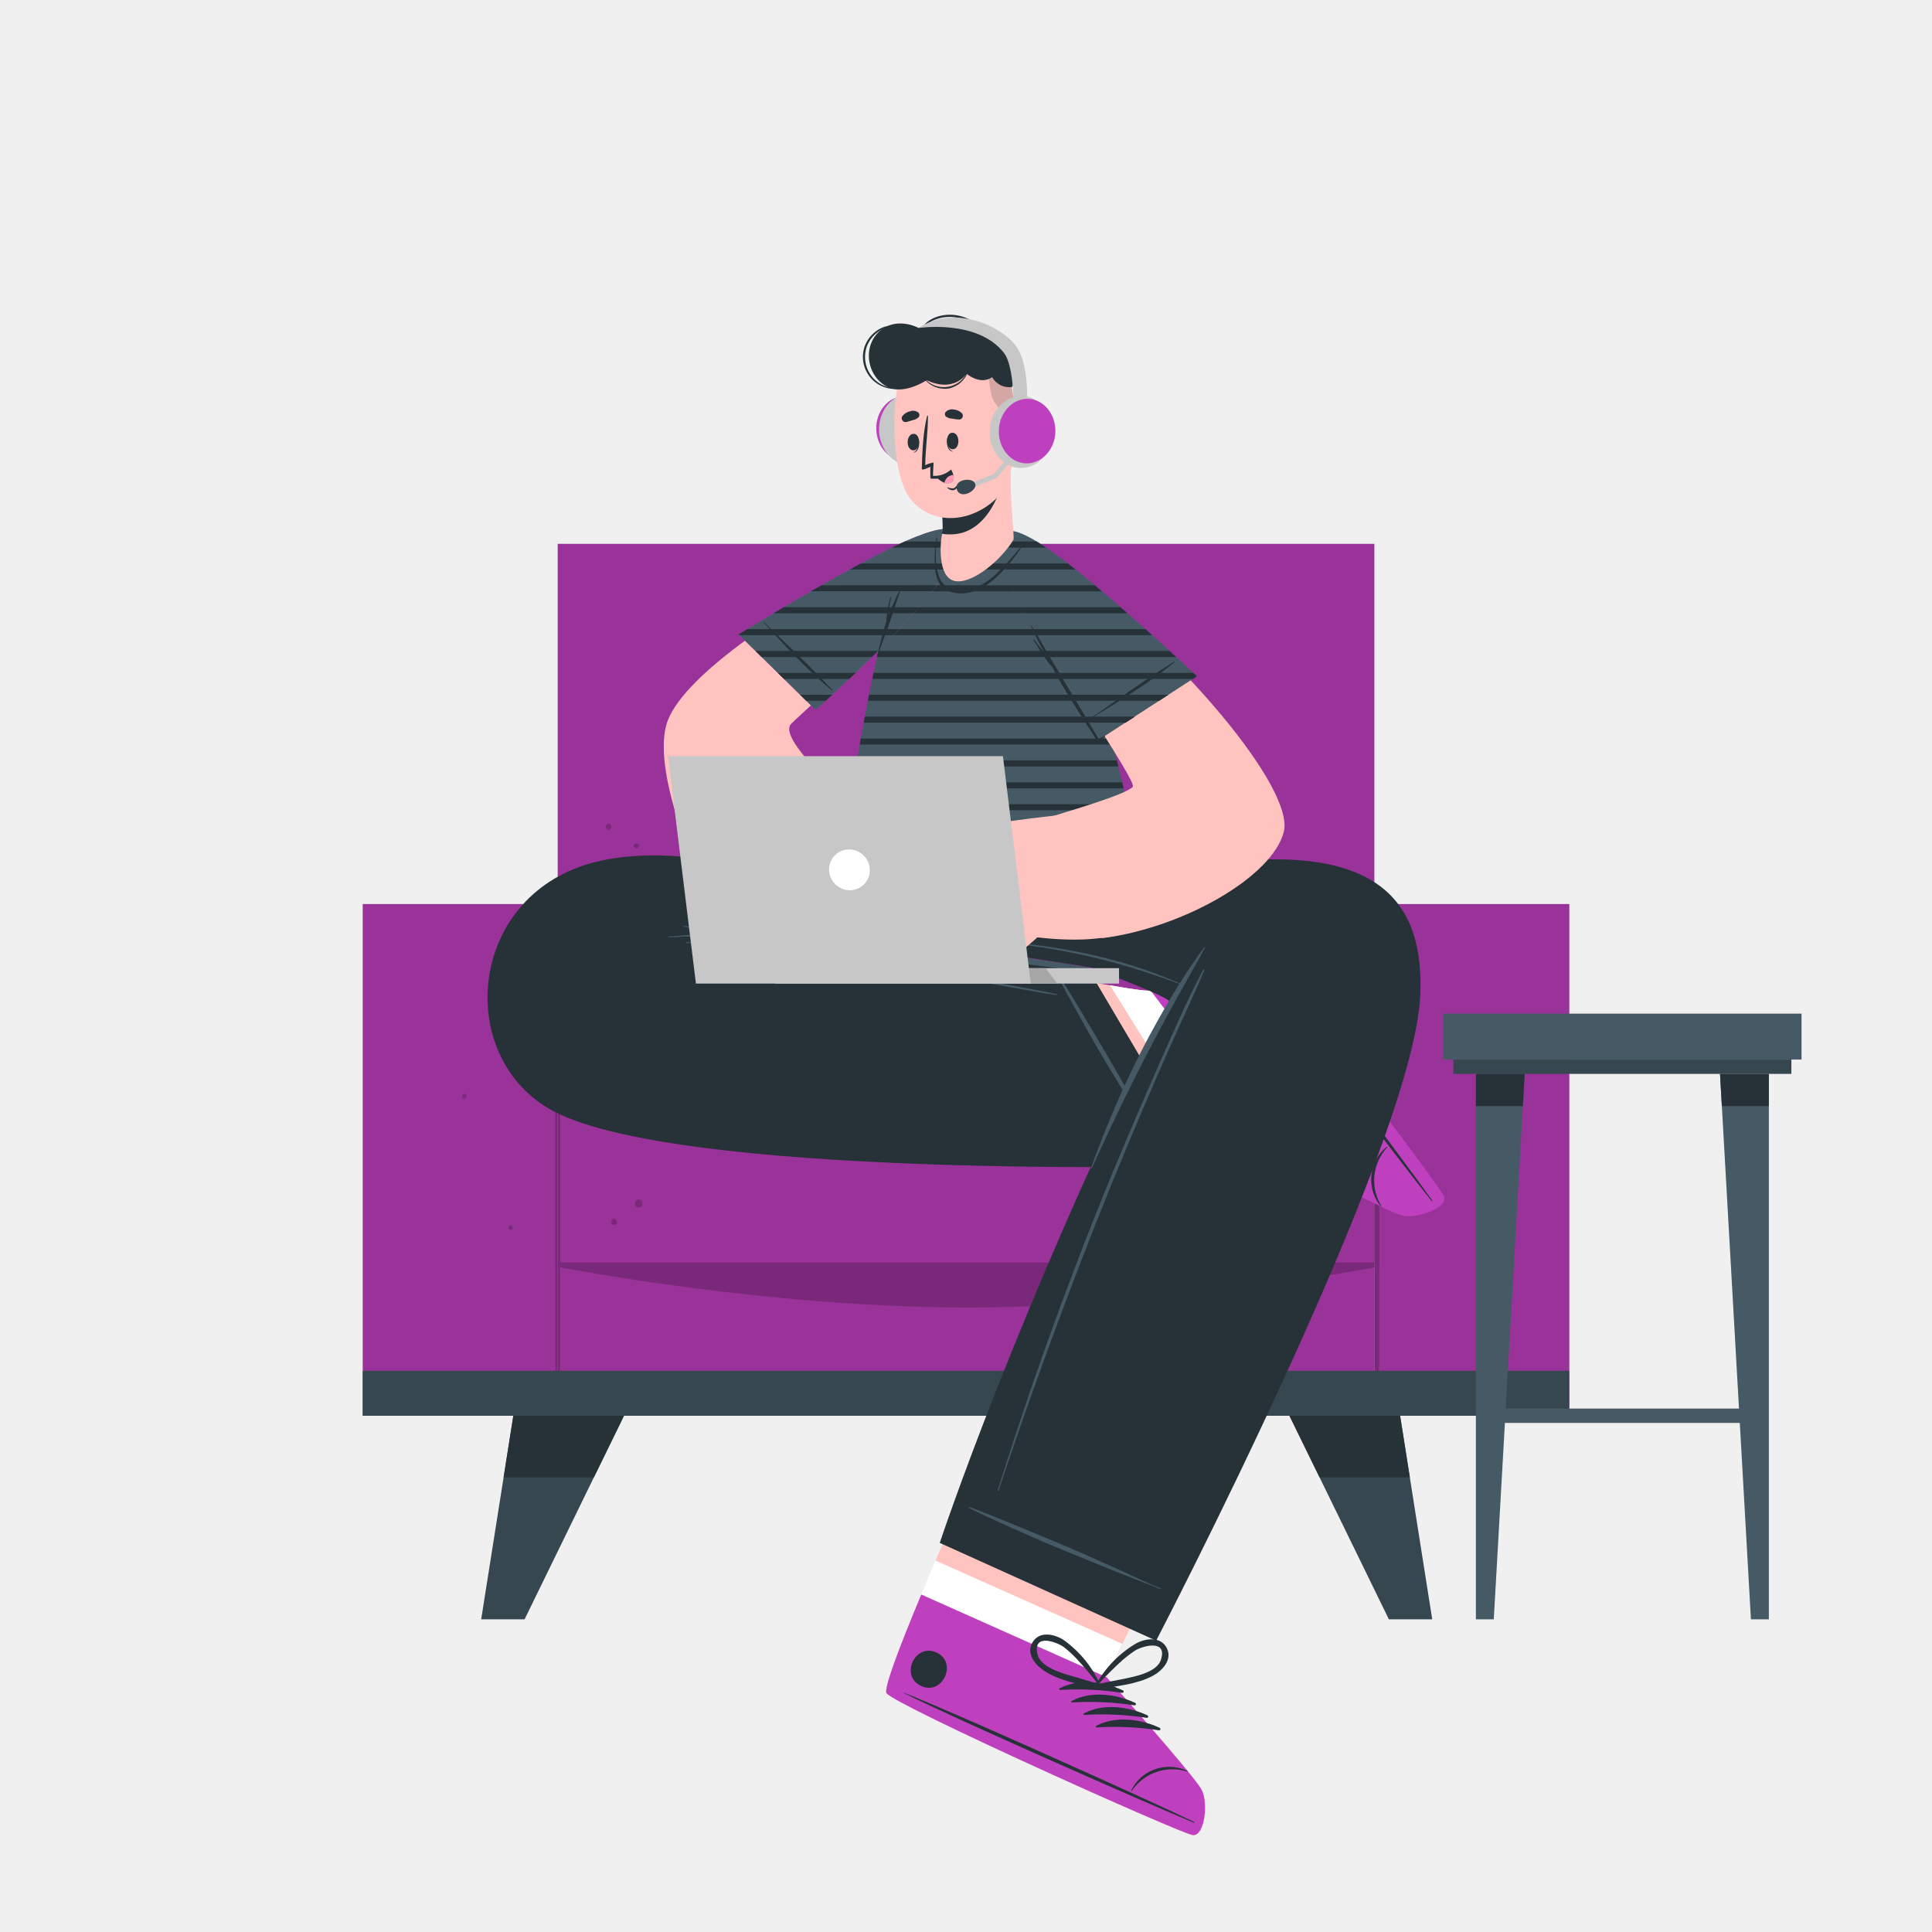
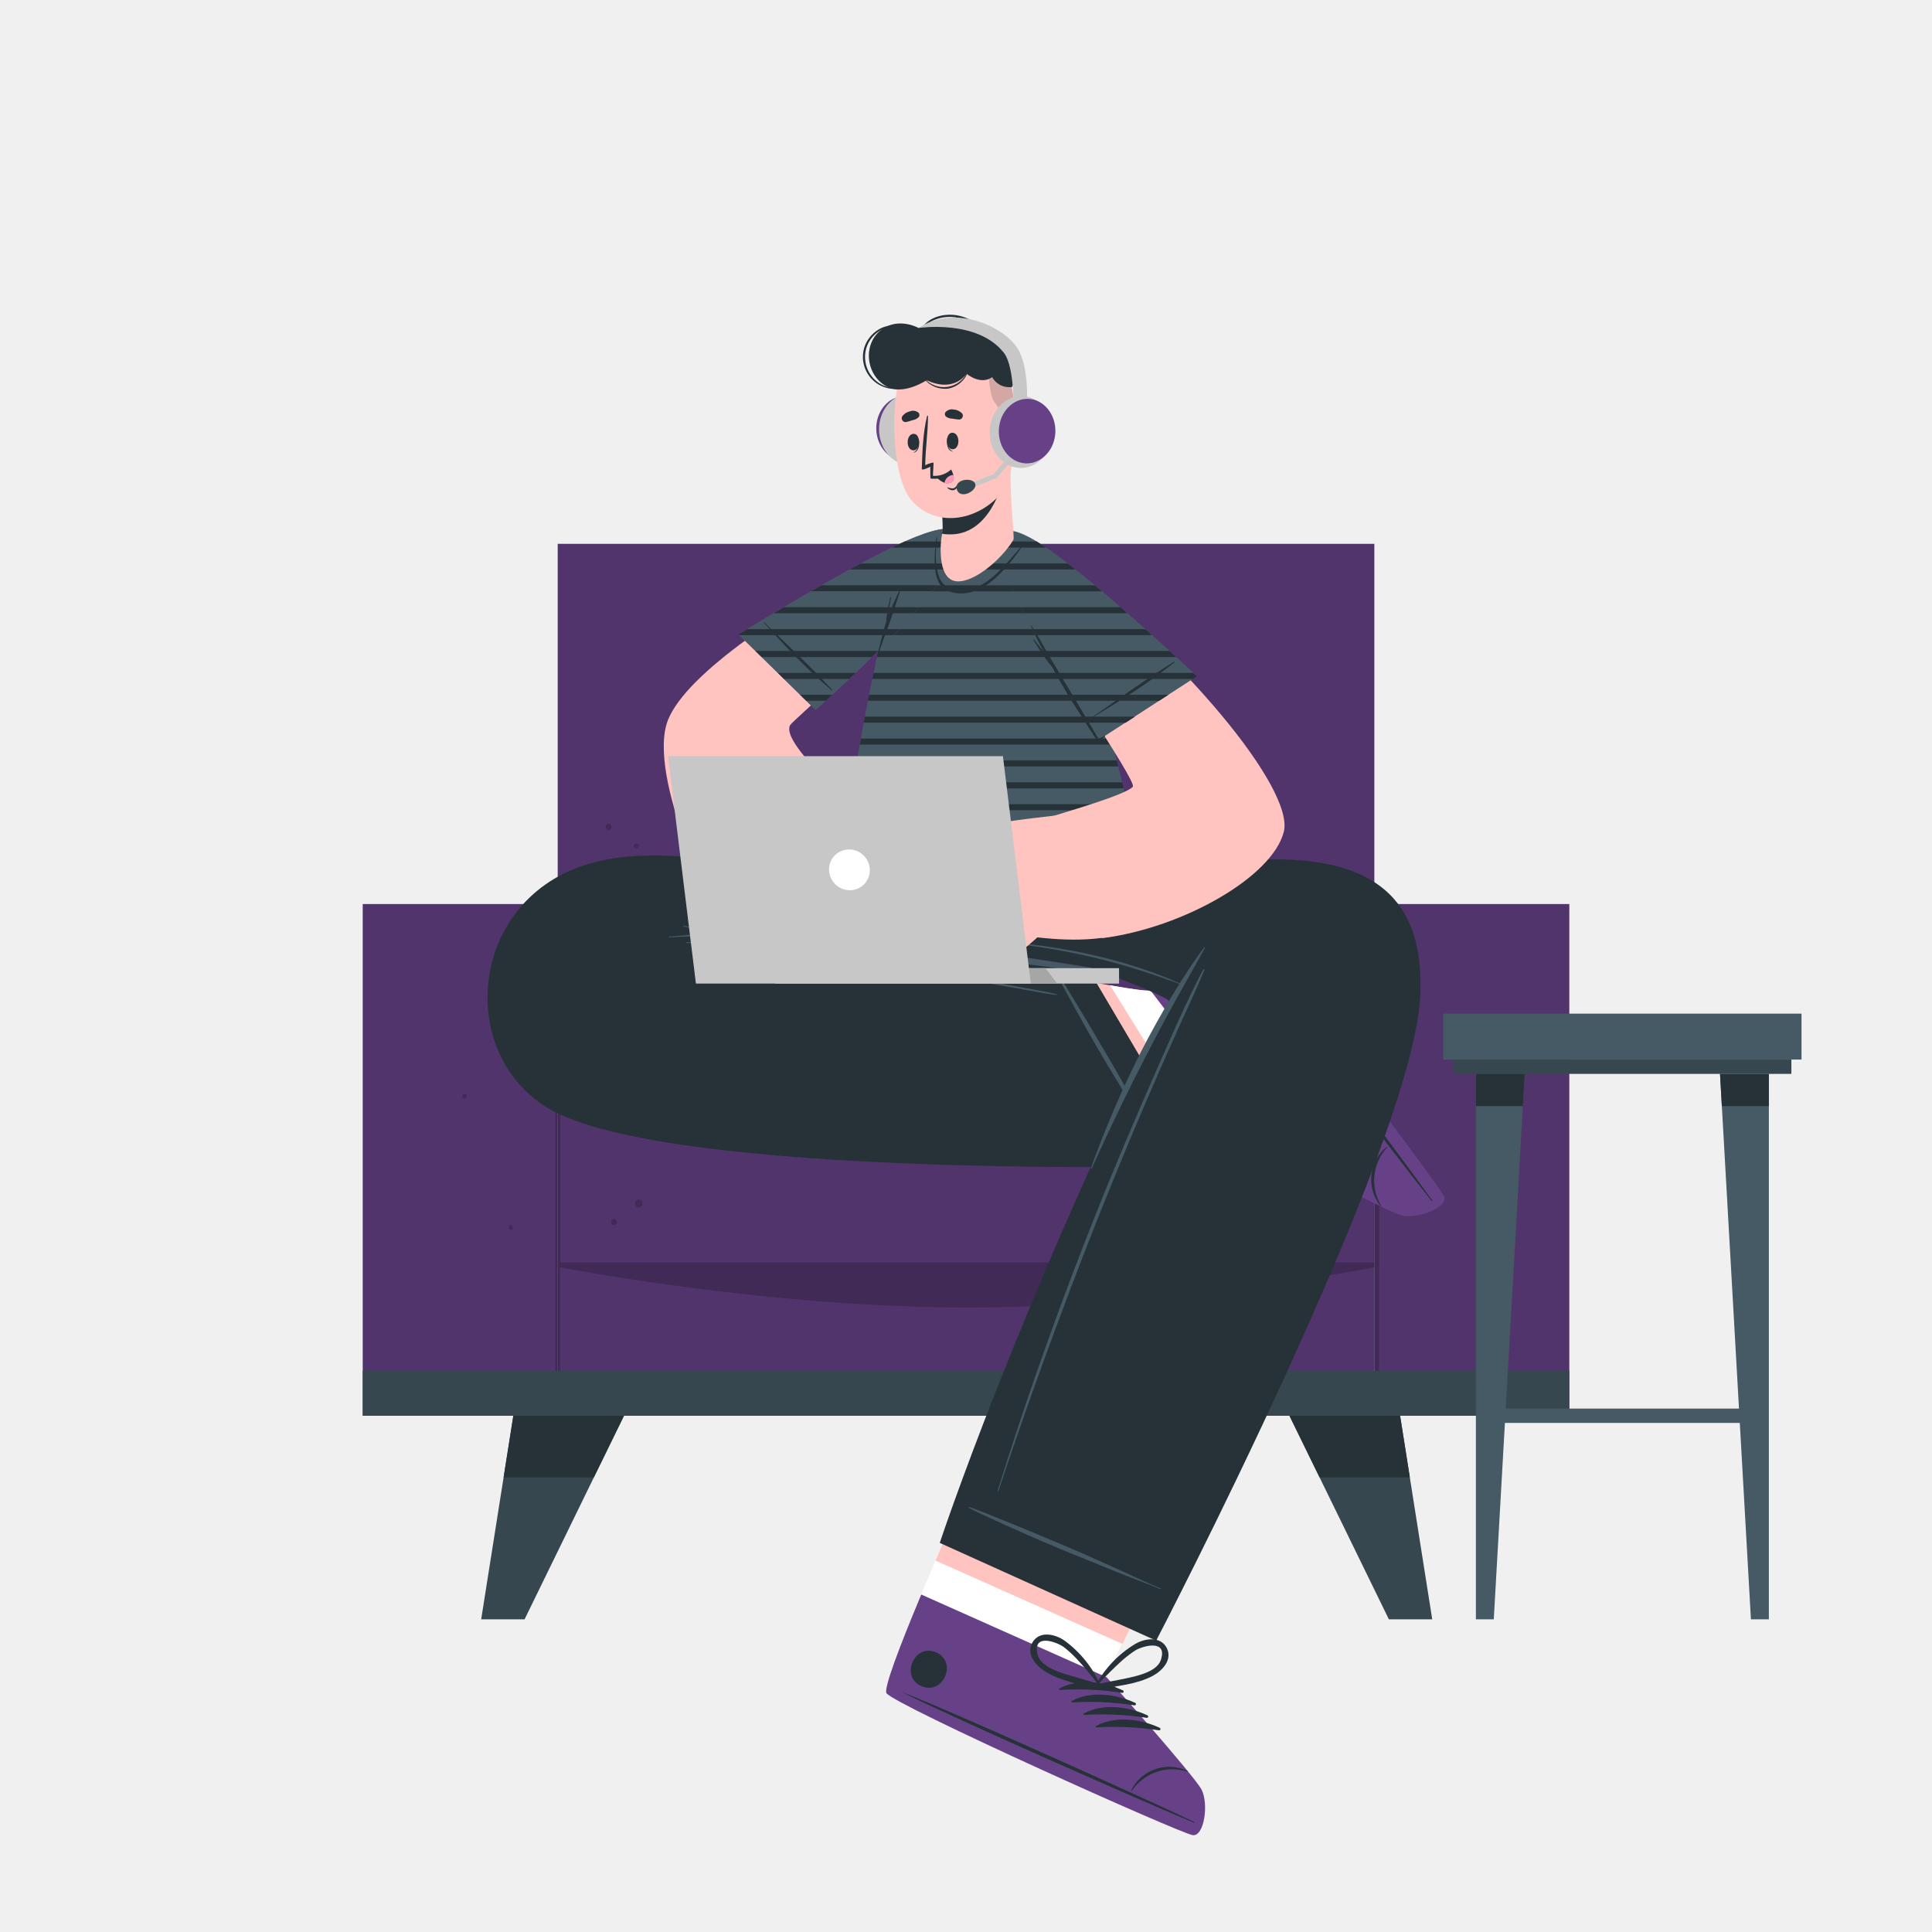
<svg xmlns="http://www.w3.org/2000/svg" viewBox="0 0 500 500">
  <g id="freepik--Sofa--inject-45">
-     <rect x="93.88" y="233.97" width="50.47" height="132.43" style="fill:#BF40BF" />
+     <rect x="93.88" y="233.97" width="50.47" height="132.43" style="fill:#674188" />
    <rect x="93.88" y="233.97" width="50.47" height="132.43" style="opacity:0.2" />
-     <rect x="355.66" y="233.97" width="50.47" height="132.43" style="fill:#BF40BF" />
+     <rect x="355.66" y="233.97" width="50.47" height="132.43" style="fill:#674188" />
    <rect x="355.66" y="233.97" width="50.47" height="132.43" style="opacity:0.2" />
-     <rect x="144.34" y="140.75" width="211.33" height="225.65" style="fill:#BF40BF" />
+     <rect x="144.34" y="140.75" width="211.33" height="225.65" style="fill:#674188" />
    <rect x="144.34" y="140.75" width="211.33" height="225.65" style="opacity:0.2" />
    <g style="opacity:0.2">
      <rect x="355.69" y="233.97" width="1.2" height="132.42" />
      <rect x="143.74" y="233.97" width="1.2" height="132.42" />
      <path d="M356.91,328H143.74V286.89H356.91ZM145,326.73H355.67V288.12H145Z" />
    </g>
    <g style="opacity:0.2">
      <path d="M157.5,213.16a.84.84,0,0,0,0,1.67A.84.84,0,0,0,157.5,213.16Z" />
      <path d="M158.93,315.41a.84.84,0,0,0,0,1.67A.84.84,0,0,0,158.93,315.41Z" />
      <path d="M216.05,299.44c0-.09-.09-.17-.13-.25a.38.38,0,0,0-.65,0,2,2,0,0,0-.13.25C214.66,300.43,216.52,300.43,216.05,299.44Z" />
      <path d="M132.62,317.51c0-.08-.08-.17-.13-.25a.38.38,0,0,0-.65,0c-.05.08-.09.17-.13.25C131.24,318.5,133.1,318.5,132.62,317.51Z" />
      <path d="M164.69,218.26a.64.64,0,0,0,0,1.28A.64.64,0,0,0,164.69,218.26Z" />
      <path d="M120.2,283.07a.64.64,0,0,0,0,1.27A.64.64,0,0,0,120.2,283.07Z" />
      <path d="M204,182.64a.89.89,0,0,0-1.25,0,1.25,1.25,0,0,0-.3,1.21,1,1,0,0,0,1.86,0A1.24,1.24,0,0,0,204,182.64Z" />
      <path d="M165.93,310.68a.89.89,0,0,0-1.25,0,1.23,1.23,0,0,0-.3,1.2,1,1,0,0,0,1.85,0A1.21,1.21,0,0,0,165.93,310.68Z" />
      <path d="M341.51,319.3a.84.84,0,0,0,0-1.68A.84.84,0,0,0,341.51,319.3Z" />
      <path d="M290.77,207.74a.84.84,0,0,0,0-1.67A.84.84,0,0,0,290.77,207.74Z" />
      <path d="M368.58,311.41c0,.08.08.17.13.25a.38.38,0,0,0,.65,0c.05-.08.09-.17.13-.25C370,310.42,368.11,310.42,368.58,311.41Z" />
      <path d="M265.27,261.06a.89.89,0,0,0,1.25,0,1.23,1.23,0,0,0,.3-1.21,1,1,0,0,0-1.85,0A1.26,1.26,0,0,0,265.27,261.06Z" />
    </g>
    <g style="opacity:0.2">
      <path d="M145,328s53.22,10.38,105.3,10.38S355.66,328,355.66,328Z" />
    </g>
    <rect x="93.88" y="354.75" width="312.24" height="11.64" style="fill:#37474f" />
    <polygon points="161.48 366.4 148.65 392.67 135.76 419.08 124.53 419.08 128.7 392.67 132.85 366.4 161.48 366.4" style="fill:#37474f" />
    <polygon points="132.85 366.4 161.49 366.4 153.7 382.33 130.34 382.33 132.85 366.4" style="fill:#263238" />
    <polygon points="370.66 419.08 359.44 419.08 346.55 392.67 333.71 366.4 362.35 366.4 366.49 392.67 370.66 419.08" style="fill:#37474f" />
    <polygon points="364.86 382.33 341.5 382.33 333.71 366.4 362.34 366.4 364.86 382.33" style="fill:#263238" />
  </g>
  <g id="freepik--Character--inject-45">
    <path d="M373.3,309.63c-.92-2.77-49.95-67.56-53.3-68.8-.38-.17-22.3,15.43-22.3,15.43-.9,1.21-42.56-7.6-42.56-7.6l-.42,50.26,75.89-1.61s10.25,6,19.63,10.93h0c5.77,3,10.88,5.6,12.34,6C366.4,315.2,374.23,312.38,373.3,309.63Z" style="fill: rgb(255, 196, 192);" />
    <path d="M362.61,314.23c-1.47-.38-6.57-2.94-12.33-6h0c-9.37-4.91-19.62-10.95-19.62-10.95l-16.89.37L287.28,255c5.81,1,10.14,1.64,10.43,1.26,0,0,21.9-15.6,22.29-15.43,3.35,1.24,52.38,66,53.3,68.79S366.4,315.21,362.61,314.23Z" style="fill:#fff" />
-     <path d="M373.74,309.71c-1-2.84-50.21-67.58-53.65-68.86-1.3-.5-12,6.13-22.39,15.41L329.51,298s29.34,15.55,33.26,16.55S374.71,312.55,373.74,309.71Z" style="fill:#BF40BF" />
+     <path d="M373.74,309.71c-1-2.84-50.21-67.58-53.65-68.86-1.3-.5-12,6.13-22.39,15.41L329.51,298s29.34,15.55,33.26,16.55S374.71,312.55,373.74,309.71Z" style="fill:#674188" />
    <path d="M370.45,310.75c-8.52-10.65-41.89-54.41-49.51-65.58-.06-.1,0-.14.07-.06,8.68,10.38,41.69,54.41,49.62,65.51C370.79,310.85,370.63,311,370.45,310.75Z" style="fill:#263238" />
    <path d="M357.27,312.12a11,11,0,0,1-2.29-8.51,10.64,10.64,0,0,1,3.95-6.84c.07,0,.16.07.1.13A12.66,12.66,0,0,0,357.41,312,.09.09,0,0,1,357.27,312.12Z" style="fill:#263238" />
    <path d="M333.18,300.54c-3.36-4.3-5.66-10.5-4.16-15.9.06-.21.35-.13.39.05a75,75,0,0,0,4.37,15.52A.35.35,0,0,1,333.18,300.54Z" style="fill:#263238" />
    <path d="M337,302.9c-3.36-4.3-5.66-10.5-4.16-15.9.06-.21.35-.13.38.05a76.22,76.22,0,0,0,4.37,15.52A.34.34,0,0,1,337,302.9Z" style="fill:#263238" />
    <path d="M340.9,305.26c-3.36-4.3-5.66-10.5-4.16-15.9.05-.21.35-.13.38.05a76.22,76.22,0,0,0,4.37,15.52A.34.34,0,0,1,340.9,305.26Z" style="fill:#263238" />
    <path d="M344.76,307.62c-3.37-4.3-5.66-10.5-4.16-15.91,0-.2.35-.12.38.06a75.58,75.58,0,0,0,4.37,15.52A.34.34,0,0,1,344.76,307.62Z" style="fill:#263238" />
    <path d="M312.74,255.77c-3.7-4.88,3.89-10.63,7.59-5.74S316.44,260.66,312.74,255.77Z" style="fill:#263238" />
    <path d="M331.27,308.86c1.24-4.64.42-9.66.21-14.38a.67.67,0,0,0-.94-.52.15.15,0,0,0-.23,0,28.68,28.68,0,0,0-8.11,12.4c-.86,2.8-.53,6.92,3,7.73C328.47,314.82,330.54,311.57,331.27,308.86Zm-3.45,2.94c-5.05,3.16-4.67-3.86-3.95-5.9a31.74,31.74,0,0,1,1.72-3.81,85.81,85.81,0,0,1,4.58-7.35c0,2.33.12,4.64.17,7C330.4,304.47,330.61,310.06,327.82,311.8Z" style="fill:#263238" />
    <path d="M315.8,280.6c-2.57,2.5-.72,6.2,1.45,8.16a28.63,28.63,0,0,0,13.34,6.44.14.14,0,0,0,.17-.15.67.67,0,0,0,.55-.93c-2.25-4.15-4.14-8.88-7.6-12.22C321.69,280,318.24,278.24,315.8,280.6Zm10.81,7.92c1.16,2,2.21,4.08,3.44,6.05a83.47,83.47,0,0,1-7.71-3.94,28.86,28.86,0,0,1-3.44-2.38c-1.67-1.37-5.62-7.19.34-7.09C322.53,281.22,325.23,286.12,326.61,288.52Z" style="fill:#263238" />
    <path d="M252.84,233.25H218.78S183.15,216.13,154.45,223c-32.9,7.91-37.11,49.23-12.52,63.84,31.16,18.52,169.82,14.93,169.82,14.93l-30-50.8s-46.11-9.71-87.92-8.3l59,8Z" style="fill:#263238" />
    <path d="M283.77,254.28a.82.82,0,0,1-.06-.26l-.06-.22c0-.16-.08-.32-.13-.49a9,9,0,0,0-.35-1c-.12-.33-.27-.65-.42-1a7.07,7.07,0,0,0-.56-.9s-.05,0-.08,0a.1.1,0,0,0-.05,0s-.05,0-.08,0a.15.15,0,0,0-.07,0c-5.07-1-39.53-5.88-44.65-6.46s-10.35-1.07-15.53-1.5a307.23,307.23,0,0,0-31.09-1.12c-1,0-1.94.05-2.91.09-.21-.07-.43-.11-.64-.16-.5-.12-1-.24-1.5-.34-.93-.18-1.88-.32-2.82-.46-2-.3-3.93-.51-5.88-.87a.09.09,0,0,0,0,.18c2,.43,3.9,1,5.86,1.43.57.12,1.13.25,1.7.36-3.8.2-7.6.49-11.39.84a.1.1,0,0,0,0,.19c5.16-.31,10.36-.35,15.54-.26s10.26.2,15.39.5c10.38.59,20.74,1.52,31.08,2.6,5.8.61,40.93,5.74,46.75,6h.07c.05.13.1.27.16.4.16.31.32.63.5.93a9.68,9.68,0,0,0,.52.88c.09.14.18.28.28.42l.15.21a1.07,1.07,0,0,1,.15.22C283.64,254.48,283.84,254.4,283.77,254.28Z" style="fill:#455a64" />
    <path d="M300.94,298.71c-1.86-3-3.44-6.13-5.14-9.19s-3.41-6.14-5.12-9.21c-3.41-6.12-15.65-26.7-16.86-28.14-.08-.09-.23,0-.2.12.58,1.59,8.22,15.22,10,18.25,3.52,6.08,7.21,12,10.86,18,1,1.71,2.11,3.4,3.17,5.11s2.18,3.37,3.14,5.12C300.83,298.92,301,298.82,300.94,298.71Z" style="fill:#455a64" />
    <path d="M273.47,257.29c-3.06-.74-6.19-1.21-9.28-1.8s-6.2-1.17-9.3-1.74q-9.3-1.73-18.64-3.31c-12.4-2.08-24.86-3.82-37.39-5-7.07-.68-14.15-1.12-21.24-1.64-.15,0-.14.22,0,.23,12.61.57,25.21,2.28,37.7,4.07s24.72,3.73,37,5.81q5.22.88,10.44,1.79c3.53.61,7.06,1.36,10.61,1.81C273.55,257.51,273.61,257.32,273.47,257.29Z" style="fill:#455a64" />
    <path d="M308.71,474.94c-3-.3-77.26-33.68-79.29-36.75-.78-1.15,3.45-12.26,9-25.53,1.18-2.86,2.43-5.81,3.71-8.8,8.27-19.43,17.51-39.85,17.51-39.85l49.75,22.19-18.88,39.23-4.14,8.62s22.72,25.5,24.59,29.1S311.7,475.24,308.71,474.94Z" style="fill: rgb(255, 196, 192);" />
    <path d="M308.71,474.94c-3-.3-77.26-33.68-79.29-36.75-.94-1.41,5.5-17.51,12.66-34.33l48.38,21.57-4.14,8.62s22.72,25.5,24.59,29.1S311.7,475.24,308.71,474.94Z" style="fill:#fff" />
-     <path d="M308.71,474.94c-3-.3-77.26-33.68-79.29-36.75-.78-1.15,3.45-12.26,9-25.53l47.95,21.39s22.72,25.5,24.59,29.1S311.7,475.24,308.71,474.94Z" style="fill:#BF40BF" />
+     <path d="M308.71,474.94c-3-.3-77.26-33.68-79.29-36.75-.78-1.15,3.45-12.26,9-25.53l47.95,21.39s22.72,25.5,24.59,29.1S311.7,475.24,308.71,474.94Z" style="fill:#674188" />
    <path d="M309,471.49c-12.31-5.9-62.54-28.55-75.16-33.44-.1,0-.13,0,0,.07,12.08,6.12,62.48,28.36,75.1,33.58C309.16,471.8,309.24,471.62,309,471.49Z" style="fill:#263238" />
    <path d="M307.33,458.33a11,11,0,0,0-8.82-.3,10.64,10.64,0,0,0-5.77,5.39c0,.08.11.14.15.07a12.69,12.69,0,0,1,14.37-5A.09.09,0,0,0,307.33,458.33Z" style="fill:#263238" />
    <path d="M290.59,437.46c-4.95-2.31-11.52-3.15-16.45-.46-.19.1,0,.37.15.36a75.57,75.57,0,0,1,16.11.75A.34.34,0,0,0,290.59,437.46Z" style="fill:#263238" />
    <path d="M293.77,440.69c-5-2.31-11.52-3.15-16.45-.46-.19.1,0,.37.14.36a75.66,75.66,0,0,1,16.12.75A.34.34,0,0,0,293.77,440.69Z" style="fill:#263238" />
    <path d="M296.94,443.92c-4.95-2.31-11.52-3.15-16.45-.47-.19.11,0,.38.14.37a75.66,75.66,0,0,1,16.12.75A.34.34,0,0,0,296.94,443.92Z" style="fill:#263238" />
    <path d="M300.11,447.15c-4.95-2.31-11.52-3.15-16.45-.47-.19.11,0,.38.15.37a75.6,75.6,0,0,1,16.11.75A.34.34,0,0,0,300.11,447.15Z" style="fill:#263238" />
    <path d="M242.31,427.65c-5.6-2.5-9.49,6.2-3.88,8.7S247.92,430.15,242.31,427.65Z" style="fill:#263238" />
    <path d="M302,426.58c-1.59-3.22-5.68-2.61-8.21-1.13a28.63,28.63,0,0,0-10.26,10.7.15.15,0,0,0,.09.22c-.05.4.23.89.72.8,4.65-.86,9.73-1.2,14-3.46C300.76,432.39,303.45,429.63,302,426.58Zm-10.88,7.85c-2.28.47-4.56.84-6.82,1.4a84.27,84.27,0,0,1,6.13-6.12,30.57,30.57,0,0,1,3.33-2.55c1.82-1.16,8.58-3.12,6.64,2.52C299.29,432.8,293.8,433.86,291.08,434.43Z" style="fill:#263238" />
    <path d="M270.28,432.44c4,2.61,9.07,3.39,13.63,4.64.47.13.8-.33.78-.74a.14.14,0,0,0,.11-.2,28.69,28.69,0,0,0-9.3-11.55c-2.4-1.68-6.43-2.65-8.28.43C265.47,427.93,267.92,430.91,270.28,432.44Zm-1.74-4.19c-1.45-5.79,5.12-3.25,6.84-1.94a30.57,30.57,0,0,1,3.1,2.82,83.82,83.82,0,0,1,5.58,6.62c-2.2-.75-4.45-1.31-6.68-2C274.73,433,269.34,431.44,268.54,428.25Z" style="fill:#263238" />
    <path d="M243.21,399.3l56,25.3s66.61-127.84,68.35-167c1.48-33.3-21.7-46.15-96.65-24.61l-18.36.23v12.67c8.06,1.06,29.56,4.44,29.56,4.44,15.64,5.9,20.68,8.34,20.43,8.85C263.48,338,243.21,399.3,243.21,399.3Z" style="fill:#263238" />
    <path d="M311.66,245.16c-2.26,3-4.35,6.14-6.35,9.34-12-5.35-25.11-8.44-38.13-10.05q-5.52-.67-11.09-1c-.15,0-.14.23,0,.24a167.55,167.55,0,0,1,38.79,7.38c3.49,1.08,6.9,2.32,10.34,3.55-2.4,3.84-4.67,7.78-6.84,11.74a233.3,233.3,0,0,0-10.94,22.84c-1.8,4.32-3.55,8.67-5.1,13.09,0,.13.17.21.22.09q10.26-22.87,22.39-44.76c2.28-4.12,4.66-8.18,6.89-12.33C311.92,245.18,311.74,245,311.66,245.16Z" style="fill:#455a64" />
    <path d="M300.39,411.07c-3.27-1.27-6.43-2.86-9.62-4.3l-9.61-4.31c-6.4-2.86-28.52-12-30.35-12.46-.12,0-.18.15-.09.21,1.42.93,15.69,7.28,18.92,8.66,6.46,2.77,13,5.33,19.49,8,1.86.75,3.73,1.46,5.6,2.19s3.76,1.4,5.59,2.23C300.43,411.3,300.5,411.11,300.39,411.07Z" style="fill:#455a64" />
    <path d="M311.38,250.93c-4.41,8.39-8.17,17.17-12,25.84s-7.53,17.31-11.14,26q-10.77,26.06-20.06,52.7c-3.52,10-6.81,20.16-10,30.3-.05.15.18.2.23.06,5.93-17.94,12.35-35.72,19.05-53.38s13.8-35.08,21.32-52.37q3.17-7.28,6.43-14.51c2.18-4.83,4.45-9.63,6.49-14.51C311.76,250.9,311.49,250.73,311.38,250.93Z" style="fill:#455a64" />
    <path d="M217.08,232.19c1.23,1.3,79,3.08,79.4,2.59,1.06-1.34-9-50.7-17.11-69.57C269,141,263.09,138.85,259.6,137.41c-4.46-1.84-12.58-1.41-14.54-.59-2.23.91-11.88,11.74-14.78,20.49C224.47,174.9,216,231.05,217.08,232.19Z" style="fill:#455a64" />
    <path d="M265.94,141.72H239.89c.48-.56,1-1.09,1.4-1.57h23C264.8,140.59,265.35,141.11,265.94,141.72Zm3.28,4.1H236.64l-1.11,1.56h34.74Q269.73,146.56,269.22,145.82Zm3.51,5.66H233c-.3.52-.58,1-.85,1.56h41.47Zm2.95,5.67H230.34l-.06.16c-.15.44-.29.91-.44,1.4h46.59C276.18,158.17,275.93,157.66,275.68,157.15Zm2.64,5.66H228.69c-.13.5-.27,1-.4,1.56H279Zm2.36,5.66H227.3c-.11.52-.23,1-.35,1.57h54.31C281.07,169.5,280.87,169,280.68,168.47Zm2,5.67h-56.6q-.18.78-.33,1.56h57.44Zm1.77,5.66H224.91c-.1.52-.21,1-.31,1.56h60.31C284.75,180.83,284.6,180.31,284.44,179.8Zm1.63,5.67H223.82c-.1.52-.19,1-.29,1.56h63C286.36,186.51,286.22,186,286.07,185.47Zm1.53,5.66H222.79c-.1.52-.19,1-.28,1.56H288C287.87,192.17,287.74,191.65,287.6,191.13Zm1.45,5.66H221.8l-.27,1.57h67.9C289.3,197.84,289.17,197.31,289.05,196.79Zm1.37,5.67H220.85c-.08.52-.17,1-.25,1.56h70.18Zm1.3,5.66H220l-.24,1.56h72.36C292,209.16,291.84,208.64,291.72,208.12Zm1.25,5.66H219.09c-.08.53-.15,1.06-.23,1.57H293.3Zm1.18,5.67H218.29q-.12.81-.21,1.56h76.37C294.36,220.5,294.25,220,294.15,219.45Zm1.09,5.66H217.55c-.06.55-.12,1.08-.17,1.57h78.14C295.43,226.18,295.34,225.65,295.24,225.11Zm1,5.67H217a3.45,3.45,0,0,0,.07,1.41,1.17,1.17,0,0,0,.47.15H296.4C296.35,231.88,296.28,231.36,296.2,230.78Z" style="fill:#263238" />
    <path d="M272.49,144c33.54,25.2,62.54,60.18,59.76,71.26-2.95,11.71-26.13,24.81-46.61,27.48-4.19.55-17.16-30.2-12.87-31.61,3.35-1.1,18.57-5.43,20.39-7.51,1.26-1.45-22.35-34.67-30-52C255.08,133.41,263.51,137.21,272.49,144Z" style="fill: rgb(255, 196, 192);" />
    <path d="M281.42,210.16s-12.8,1.28-21.13,2.52c-4.65.69-12.51,2.58-15.69,4.65-4.76,3.09-22.7,19.07-18.92,23.5,3.42,4,8.59-2.34,8.59-2.34s-6.3,6.41-1.68,9.35,10.58-6,10.58-6-7.16,6.34-1.93,9c4.54,2.31,12.48-7.23,12.48-7.23s-8.25,5.84-3.83,8.66c4.88,3.12,18.58-9.68,18.58-9.68,10.95,1.22,17.7.47,25.42-1.69C295.3,240.54,281.42,210.16,281.42,210.16Z" style="fill: rgb(255, 196, 192);" />
    <path d="M241.25,244c.49-.68,1-1.35,1.5-2a42.22,42.22,0,0,1,3.06-3.84c1.09-1.17,2.23-2.29,3.4-3.38s2.61-2.17,3.81-3.35a.1.1,0,1,1,.13.14,43.79,43.79,0,0,0-3.42,3.65c-1.09,1.22-2.16,2.45-3.24,3.68s-2.17,2.33-3.26,3.5c-.54.59-1,1.2-1.57,1.8a13.6,13.6,0,0,1-1.5,1.71.08.08,0,0,1-.11-.09A10.18,10.18,0,0,1,241.25,244Z" style="fill:#263238" />
    <path d="M233,239.85a66.6,66.6,0,0,1,5.53-7.25,45.84,45.84,0,0,1,6.75-6.16c.09-.06.2.06.13.14-2,2.28-4.11,4.52-6.18,6.77-1,1.1-5.45,6.23-6,6.71C233.1,240.18,232.92,240,233,239.85Z" style="fill:#263238" />
    <path d="M248.91,248.13a64.56,64.56,0,0,1,5.32-6.73A59.67,59.67,0,0,1,261.1,236c.09,0,.21.06.13.14-2.15,2-4.32,3.92-6.36,6-1,1-4.74,5.3-5.78,6.19C249,248.37,248.85,248.24,248.91,248.13Z" style="fill:#263238" />
    <path d="M309.78,175l-25.54,16.56s-18.95-29.34-23.86-43.24.81-13.93,14.22-3.86S309.78,175,309.78,175Z" style="fill:#455a64" />
    <path d="M270.72,141.72h-12a7.7,7.7,0,0,1,0-1.57h9.61C269,140.61,269.86,141.14,270.72,141.72Zm5.62,4.1H259.56c.14.5.3,1,.49,1.56h18.28Zm7,5.66H261.61c.21.5.44,1,.68,1.56h22.9C284.57,152.51,284,152,283.33,151.48Zm6.65,5.67H264.24l.78,1.56h26.75Zm6.43,5.66H267.15c.28.51.56,1,.85,1.56h30.14Zm6.27,5.66H270.27l.89,1.57h33.23Zm6.15,5.67H273.54c.31.53.61,1.05.92,1.56h34.29l1-.67Zm-31.92,5.66.94,1.56H300l2.4-1.56Zm3.47,5.67,1,1.56h9.92l2.41-1.56Zm3.57,5.66.29.46.71-.46Z" style="fill:#263238" />
    <path d="M304,171.37c-9.74,7.75-19.36,13-21.27,14.35-.09.06-.17-.09-.08-.15,1.94-1.18,12.35-8.84,21.25-14.36C304,171.14,304.07,171.3,304,171.37Z" style="fill:#263238" />
    <path d="M285.88,190.46a12.81,12.81,0,0,0-1.55.8c-2.84-4.9-5.9-9.86-8.79-14.74l-4.24-7.16c-1.46-2.49-2.8-5.09-4.4-7.49a.06.06,0,0,0-.11.06,76.2,76.2,0,0,0,3.48,6.94c-.26-.34-.51-.7-.79-1-.63-.75-1.25-1.5-1.81-2.3-.09-.12-.3,0-.21.12.54.76,1,1.55,1.51,2.35s1,1.56,1.55,2.33,1.09,1.44,1.66,2.13a2.56,2.56,0,0,0,.2.26c.78,1.43,1.54,2.86,2.35,4.27,2.84,4.93,9.29,14.86,9.38,14.83a13.18,13.18,0,0,0,1.85-1.23C286,190.54,286,190.44,285.88,190.46Z" style="fill:#263238" />
    <path d="M230.47,143c-27.22,14.14-52.78,31.34-57.58,43.29-3,7.52.71,21.15,3.74,29.34,1.48,4,39.13-11.54,36-14.85-7.74-8.18-9-11.46-8.15-13.12.53-1.06,30.32-26.92,38.68-38.58C254.82,132.84,242.38,136.81,230.47,143Z" style="fill: rgb(255, 196, 192);" />
    <path d="M226.86,237.71c-3.56,2-7.74-7.19-7.74-7.19a7.5,7.5,0,0,1-2.1,4.67c-2.26,2.12-6.57-.5-6.57-.5a9.31,9.31,0,0,1-3,4.57c-2.37,1.81-7.1-.2-7.1-.2a8.11,8.11,0,0,1-5.17,2.35c-5.22.16-9.65-6.47-12.52-10.65s-7.06-18.75-8.14-21.44l26.71-18.61s18.18,15.12,20.85,20.52C224.32,215.78,232.29,234.66,226.86,237.71Z" style="fill: rgb(255, 196, 192);" />
    <path d="M219.18,230.39C218,225,215.43,219.88,213,215c-.06-.11-.23,0-.17.08,2.53,4.85,3.82,10.49,6.16,15.42A.13.13,0,0,0,219.18,230.39Z" style="fill:#263238" />
    <path d="M210.74,234.36a14.64,14.64,0,0,0-1.65-3.4c-.67-1.16-1.35-2.31-2.05-3.46-1.41-2.28-2.87-4.53-4.4-6.74-.07-.1-.23,0-.17.09,1.4,2.28,2.77,4.58,4.07,6.91.65,1.17,1.29,2.35,1.93,3.52a17.14,17.14,0,0,0,1.94,3.25A.19.19,0,0,0,210.74,234.36Z" style="fill:#263238" />
    <path d="M200.29,239a10.17,10.17,0,0,0-1.64-3c-.67-1-1.32-2.06-2-3.09-1.31-2.07-2.61-4.14-3.84-6.25a.1.1,0,0,0-.17.09c1.24,2.15,2.45,4.32,3.71,6.46.62,1,1.24,2.1,1.87,3.15a9.34,9.34,0,0,0,1.94,2.7C200.24,239.06,200.31,239,200.29,239Z" style="fill:#263238" />
-     <path d="M191.15,164.19l19.93,19.55s26.21-23.21,33.8-35.85,2-13.82-13.17-6.62S191.15,164.19,191.15,164.19Z" style="fill:#BF40BF" />
+     <path d="M191.15,164.19l19.93,19.55s26.21-23.21,33.8-35.85,2-13.82-13.17-6.62S191.15,164.19,191.15,164.19Z" style="fill:#674188" />
    <path d="M191.15,164.19l19.93,19.55s26.21-23.21,33.8-35.85,2-13.82-13.17-6.62S191.15,164.19,191.15,164.19Z" style="fill:#455a64" />
    <path d="M248.2,140.15a8.36,8.36,0,0,1-.35,1.57H230.78l.93-.45c.84-.4,1.65-.77,2.43-1.12Zm-25.41,5.67-2.88,1.56h25.27c.32-.54.62-1.07.89-1.56Zm-10.2,5.66L209.86,153h31.41c.41-.53.8-1,1.18-1.56Zm-9.77,5.67-2.61,1.56H236.5c.46-.52.92-1,1.36-1.56Zm-9.42,5.66-2.25,1.38.18.18h39.92l1.48-1.56Zm2.11,5.66,1.6,1.57h28.55l1.57-1.57Zm5.78,5.67,1.59,1.56H219.8l1.65-1.56Zm5.77,5.66,1.59,1.56h5.07l1.7-1.56Z" style="fill:#263238" />
    <path d="M215.22,178.63c-9.2-7.82-16-15.95-17.58-17.51-.07-.08.06-.19.13-.11,1.48,1.62,10.71,10.09,17.6,17.5C215.45,178.6,215.31,178.71,215.22,178.63Z" style="fill:#263238" />
    <path d="M232.85,152.64c-1,2.14-2,4.27-2.85,6.47,0-.15,0-.29,0-.44a28.33,28.33,0,0,1,.61-4c0-.15-.19-.22-.23-.07-.3,1.33-.57,2.68-.78,4-.11.65-.17,1.3-.22,1.95a2.12,2.12,0,0,1,0,.24.19.19,0,0,0,0,.08c-1,2.93-1.58,5.93-2.41,8.89a.11.11,0,1,0,.22.06c.82-2.9,2-5.71,3-8.54s1.86-5.72,2.84-8.57C233.06,152.62,232.89,152.54,232.85,152.64Z" style="fill:#263238" />
    <path d="M246.87,150.31c4.38,1.2,12.21-5.26,15.4-10.62.22-.37-.21-4.34-.5-9.19-.17-3-.29-6.23-.18-9.23,0-.62-19,3.88-19,3.88a48,48,0,0,1,1.4,11.6,7.61,7.61,0,0,1-.18,1.22,1.18,1.18,0,0,0,0,.21C243.31,140.5,242.64,149.14,246.87,150.31Z" style="fill: rgb(255, 196, 192);" />
    <path d="M260.43,121.3c-1.06,5-4.67,17.2-14.73,17a10.31,10.31,0,0,1-1.92-.17,1.05,1.05,0,0,1,0-.21,7.61,7.61,0,0,0,.18-1.22,48.16,48.16,0,0,0-1.4-11.61S256.32,121.9,260.43,121.3Z" style="fill:#263238" />
-     <path d="M241.44,110.75c.09,4.61-3.12,8.42-7.17,8.49s-7.4-3.59-7.49-8.21,3.12-8.42,7.17-8.5S241.35,106.13,241.44,110.75Z" style="fill:#BF40BF" />
+     <path d="M241.44,110.75c.09,4.61-3.12,8.42-7.17,8.49s-7.4-3.59-7.49-8.21,3.12-8.42,7.17-8.5S241.35,106.13,241.44,110.75Z" style="fill:#674188" />
    <ellipse cx="235.67" cy="111.15" rx="8.16" ry="9.3" transform="translate(-2.1 4.56) rotate(-1.1)" style="fill:#c7c7c7" />
    <path d="M260.62,96.33c3.11,6.26,2.81,25.88-1.17,30.91-5.77,7.29-16.8,9.73-23.4,2.44-6.39-7.08-5.54-32.64-.94-37.37C241.87,85.34,256,87.09,260.62,96.33Z" style="fill: rgb(255, 196, 192);" />
    <path d="M245.16,113.38s.1.06.1.12c-.06,1.32.1,2.84,1.29,3.29,0,0,0,.08,0,.08C245.09,116.65,244.9,114.62,245.16,113.38Z" style="fill:#263238" />
    <path d="M246.36,112c2.12-.14,2.24,4.13.27,4.26S244.57,112.13,246.36,112Z" style="fill:#263238" />
    <path d="M237.77,113.63s-.11.07-.1.12c.08,1.32-.06,2.84-1.24,3.32,0,0,0,.08,0,.07C237.9,116.89,238.05,114.87,237.77,113.63Z" style="fill:#263238" />
    <path d="M236.55,112.28c-2.13-.1-2.18,4.17-.21,4.26S238.33,112.37,236.55,112.28Z" style="fill:#263238" />
    <path d="M248.23,108.58a14.54,14.54,0,0,1-1.74-.23,2.86,2.86,0,0,1-1.73-.58.89.89,0,0,1-.08-1.09,2.24,2.24,0,0,1,2.16-.69,3.25,3.25,0,0,1,2.15,1A1,1,0,0,1,248.23,108.58Z" style="fill:#263238" />
    <path d="M234.5,109.23c.59-.12,1.11-.32,1.68-.49a2.85,2.85,0,0,0,1.62-.83.9.9,0,0,0-.08-1.1,2.22,2.22,0,0,0-2.24-.35,3.27,3.27,0,0,0-2,1.31A1,1,0,0,0,234.5,109.23Z" style="fill:#263238" />
    <path d="M247.72,125.6c-.31.31-.62.75-1.09.8a3.52,3.52,0,0,1-1.43-.29s-.09,0-.06.07a1.79,1.79,0,0,0,1.7.67,1.41,1.41,0,0,0,1-1.2C247.86,125.57,247.76,125.55,247.72,125.6Z" style="fill:#263238" />
    <path d="M246.21,121.68a4.5,4.5,0,0,1-2.94,2.09,5.85,5.85,0,0,1-1.62.12,1.55,1.55,0,0,1-.31,0l-.29,0a.32.32,0,0,1-.27-.29h0a.66.66,0,0,1,0-.14h0v-.12c-.05-1,0-2.56,0-2.56-.36.19-2.23,1.1-2.22.57.14-4.41.29-9.31,1.36-13.67a.12.12,0,0,1,.24,0c0,4.24-.67,8.46-.71,12.72a7.68,7.68,0,0,1,2.11-.7c.14,0-.16,3-.1,3.44a.18.18,0,0,0,0,0,6.23,6.23,0,0,0,4.62-1.58C246.18,121.49,246.29,121.57,246.21,121.68Z" style="fill:#263238" />
    <path d="M242.24,123.35a5.34,5.34,0,0,0,2.18,1.6,2.41,2.41,0,0,0,1.46,0c1.05-.31,1.05-1.28.83-2.1a6,6,0,0,0-.51-1.26A6.89,6.89,0,0,1,242.24,123.35Z" style="fill:#263238" />
    <path d="M244.42,125a2.41,2.41,0,0,0,1.46,0c1.05-.31,1.05-1.28.83-2.1A2.49,2.49,0,0,0,244.42,125Z" style="fill:#ff98b9" />
    <path d="M262.71,110.25c-1.28-.24-4.24-4.67-5.51-6.43s-1.77-11.06-1.84-13.16a13.92,13.92,0,0,1,5.26,5.67C262,99.13,262.71,104.6,262.71,110.25Z" style="fill:#263238;opacity:0.2" />
    <path d="M239.21,97.89a6.66,6.66,0,0,0,6.08,2.22A6.77,6.77,0,0,0,250.48,96c0-.06.12,0,.1,0a6.7,6.7,0,0,1-5.2,4.57,6.84,6.84,0,0,1-6.3-2.64C239,97.91,239.14,97.81,239.21,97.89Z" style="fill:#263238" />
    <path d="M246,81.45c3.85.07,7.39,2.18,8.82,4.79a7.47,7.47,0,0,1,.75,4.85c0,.07-.15.06-.14,0a8.19,8.19,0,0,0-3.9-7.37,10.53,10.53,0,0,0-9.34-1.07,6.74,6.74,0,0,0-3.57,2.9c-.07.14-.36,0-.3-.1C239.34,83,242.5,81.4,246,81.45Z" style="fill:#263238" />
    <path d="M223.68,89.93a8.45,8.45,0,0,1,3.59-4.59c2.35-1.47,5-1.27,7.67-1,.08,0,.07.12,0,.11-2.26-.21-4.56-.29-6.63.79a8.28,8.28,0,0,0-3.84,4.08,8.13,8.13,0,0,0,3.43,10.08,8.25,8.25,0,0,0,6.52.63c.08,0,.14.09.06.13a8.3,8.3,0,0,1-10.8-10.21Z" style="fill:#263238" />
    <path d="M261.92,100.15s3.58-6.92.49-10.88c-1.76-2.24-7.5-1.88-7.5-1.88a10.38,10.38,0,0,0-6.66-4.33c-4.82-1-10.51,1.82-10.51,1.82s-4.59-2.57-8.84-.08c-5.93,3.47-5.09,12.55.94,15.41,4.24,2,9.93-1.79,9.93-1.79.55.07,6.22,3.41,10.43-1.66,0,0,3.49,3,6.58.85A5,5,0,0,0,261.92,100.15Z" style="fill:#263238" />
    <path d="M259.14,112.53s3.41-6.81,6.44-5.68,1.09,10.56-2,12.27a3.38,3.38,0,0,1-4.75-1.14Z" style="fill: rgb(255, 196, 192);" />
    <path d="M265,109.54c.05,0,.07.06,0,.09-2.17,1.27-3.07,3.59-3.6,5.93a1.87,1.87,0,0,1,2.69-.91c.07,0,0,.14,0,.13a2.08,2.08,0,0,0-2.16,1,9.82,9.82,0,0,0-.82,2c-.08.23-.47.17-.42-.08v0C260.16,114.75,261.84,110.3,265,109.54Z" style="fill:#263238" />
    <polygon points="251.71 126.18 257.93 123.69 263.04 117.66 262.11 116.87 257.2 122.67 251.26 125.05 251.71 126.18" style="fill:#c7c7c7" />
    <path d="M252.39,125.22c-.55-1.81-5.59-1.28-4.75,1.46S253,127,252.39,125.22Z" style="fill:#37474f" />
    <path d="M265.68,106.67s.93-10.06-1.87-15.69c-3.13-6.27-16.59-12.51-26.07-6.1,0,0,15.24-2.32,22.07,6.44,2.88,3.69,2.5,15.53,2.5,15.53Z" style="fill:#c7c7c7" />
    <ellipse cx="264.26" cy="111.81" rx="9.3" ry="8.16" transform="translate(143.04 371.88) rotate(-87.94)" style="fill:#c7c7c7" />
-     <path d="M258.5,111.31c-.17,4.61,3,8.47,7,8.61s7.47-3.47,7.63-8.08-3-8.47-7-8.62S258.66,106.7,258.5,111.31Z" style="fill:#BF40BF" />
+     <path d="M258.5,111.31c-.17,4.61,3,8.47,7,8.61s7.47-3.47,7.63-8.08-3-8.47-7-8.62S258.66,106.7,258.5,111.31Z" style="fill:#674188" />
    <path d="M264.55,141.08a87.88,87.88,0,0,1-6.58,7.31c-2.25,2.1-5,4-8,4.3s-6-.28-7.11-3.92c-.9-2.89-.78-5.87-.3-9.59a.11.11,0,1,0-.22,0c-.64,4.78-1.28,12.19,3.07,13.8,4.88,1.81,9.62-.74,13-4.12a45.8,45.8,0,0,0,6.26-7.67C264.67,141.1,264.59,141,264.55,141.08Z" style="fill:#263238" />
  </g>
  <g id="freepik--Device--inject-45">
    <rect x="200.68" y="250.56" width="88.93" height="3.99" style="fill:#c7c7c7" />
    <polygon points="270.57 250.56 273.62 254.55 200.68 254.55 200.68 250.56 270.57 250.56" style="fill:#a6a6a6" />
    <polygon points="266.77 254.55 180.1 254.55 172.89 195.69 259.56 195.69 266.77 254.55" style="fill:#c7c7c7" />
    <path d="M225.11,225.12a5.17,5.17,0,0,1-5.19,5.27,5.38,5.38,0,0,1-5.36-5.27,5.15,5.15,0,0,1,5.18-5.28A5.4,5.4,0,0,1,225.11,225.12Z" style="fill:#fff" />
  </g>
  <g id="freepik--Table--inject-45">
    <rect x="373.51" y="262.33" width="92.72" height="11.88" style="fill:#455a64" />
    <rect x="376.12" y="274.21" width="87.49" height="3.71" style="fill:#37474f" />
    <rect x="388.62" y="364.54" width="62.5" height="3.71" style="fill:#455a64" />
    <polygon points="386.59 419.08 381.96 419.08 381.96 277.92 394.59 277.92 386.59 419.08" style="fill:#455a64" />
    <polygon points="394.59 277.92 394.12 286.27 381.96 286.27 381.96 277.92 394.59 277.92" style="fill:#263238" />
    <polygon points="453.14 419.08 457.78 419.08 457.78 277.92 445.14 277.92 453.14 419.08" style="fill:#455a64" />
    <polygon points="445.14 277.92 445.62 286.27 457.77 286.27 457.77 277.92 445.14 277.92" style="fill:#263238" />
  </g>
</svg>
